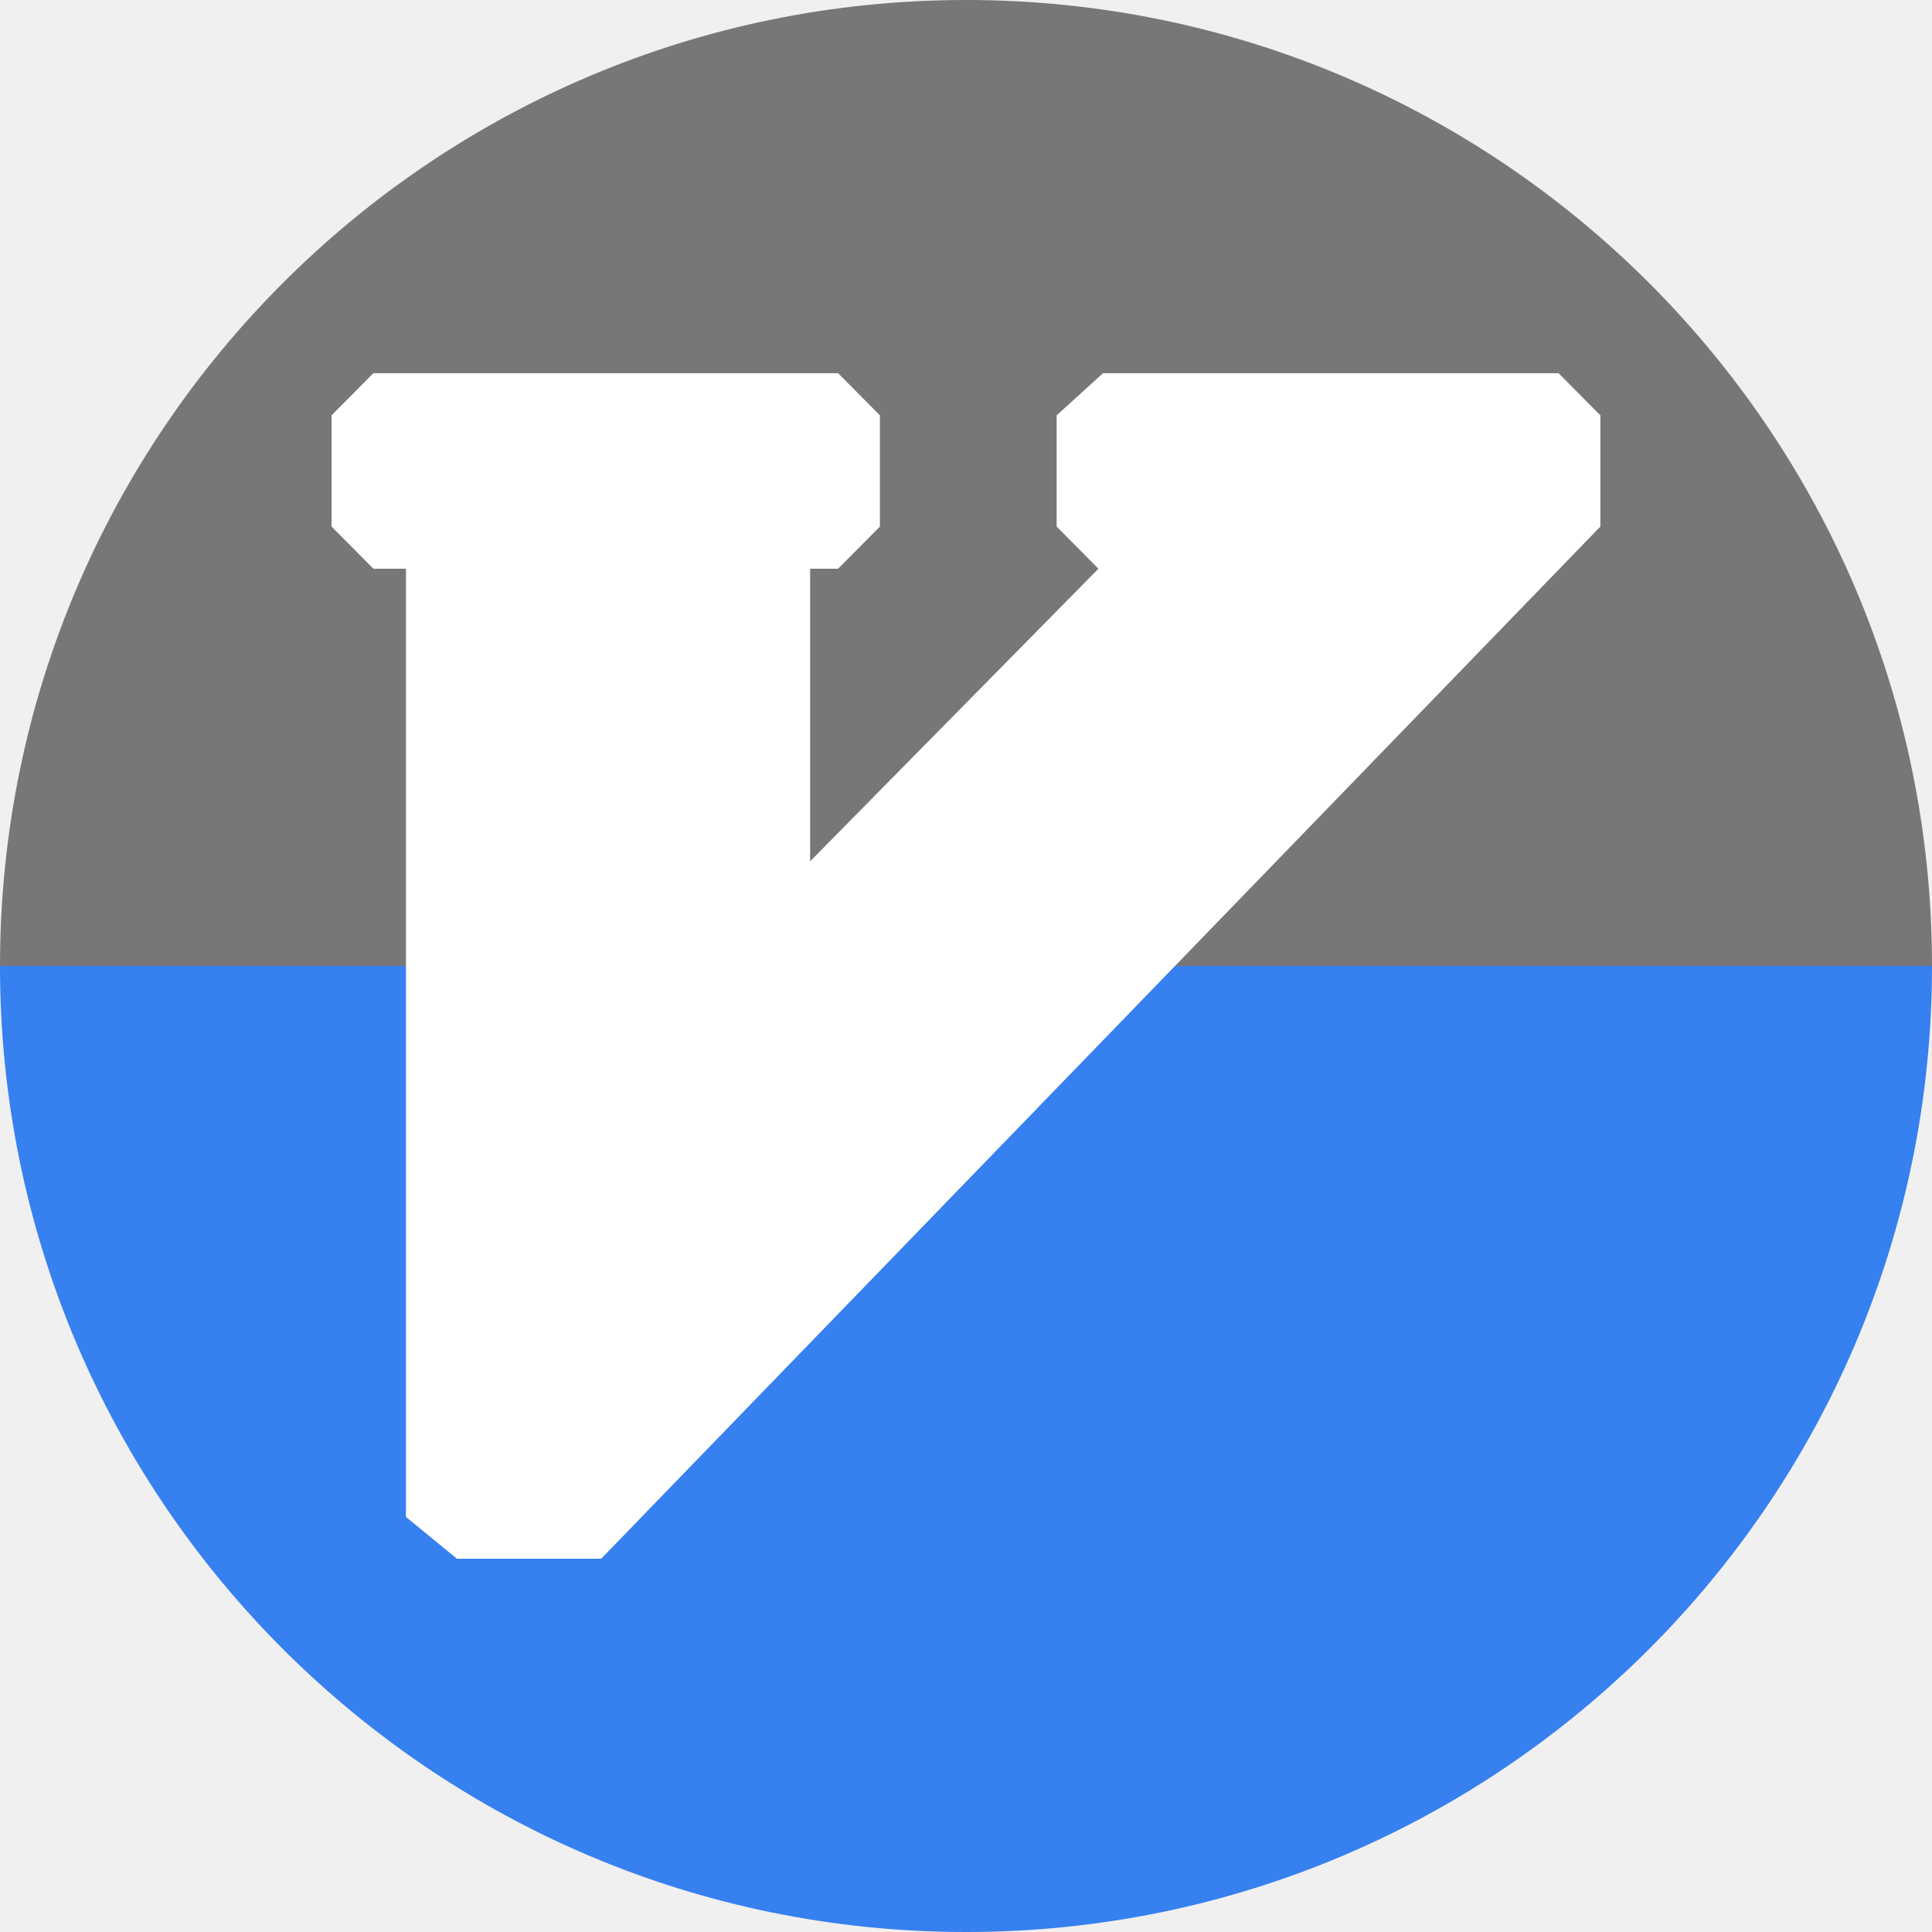
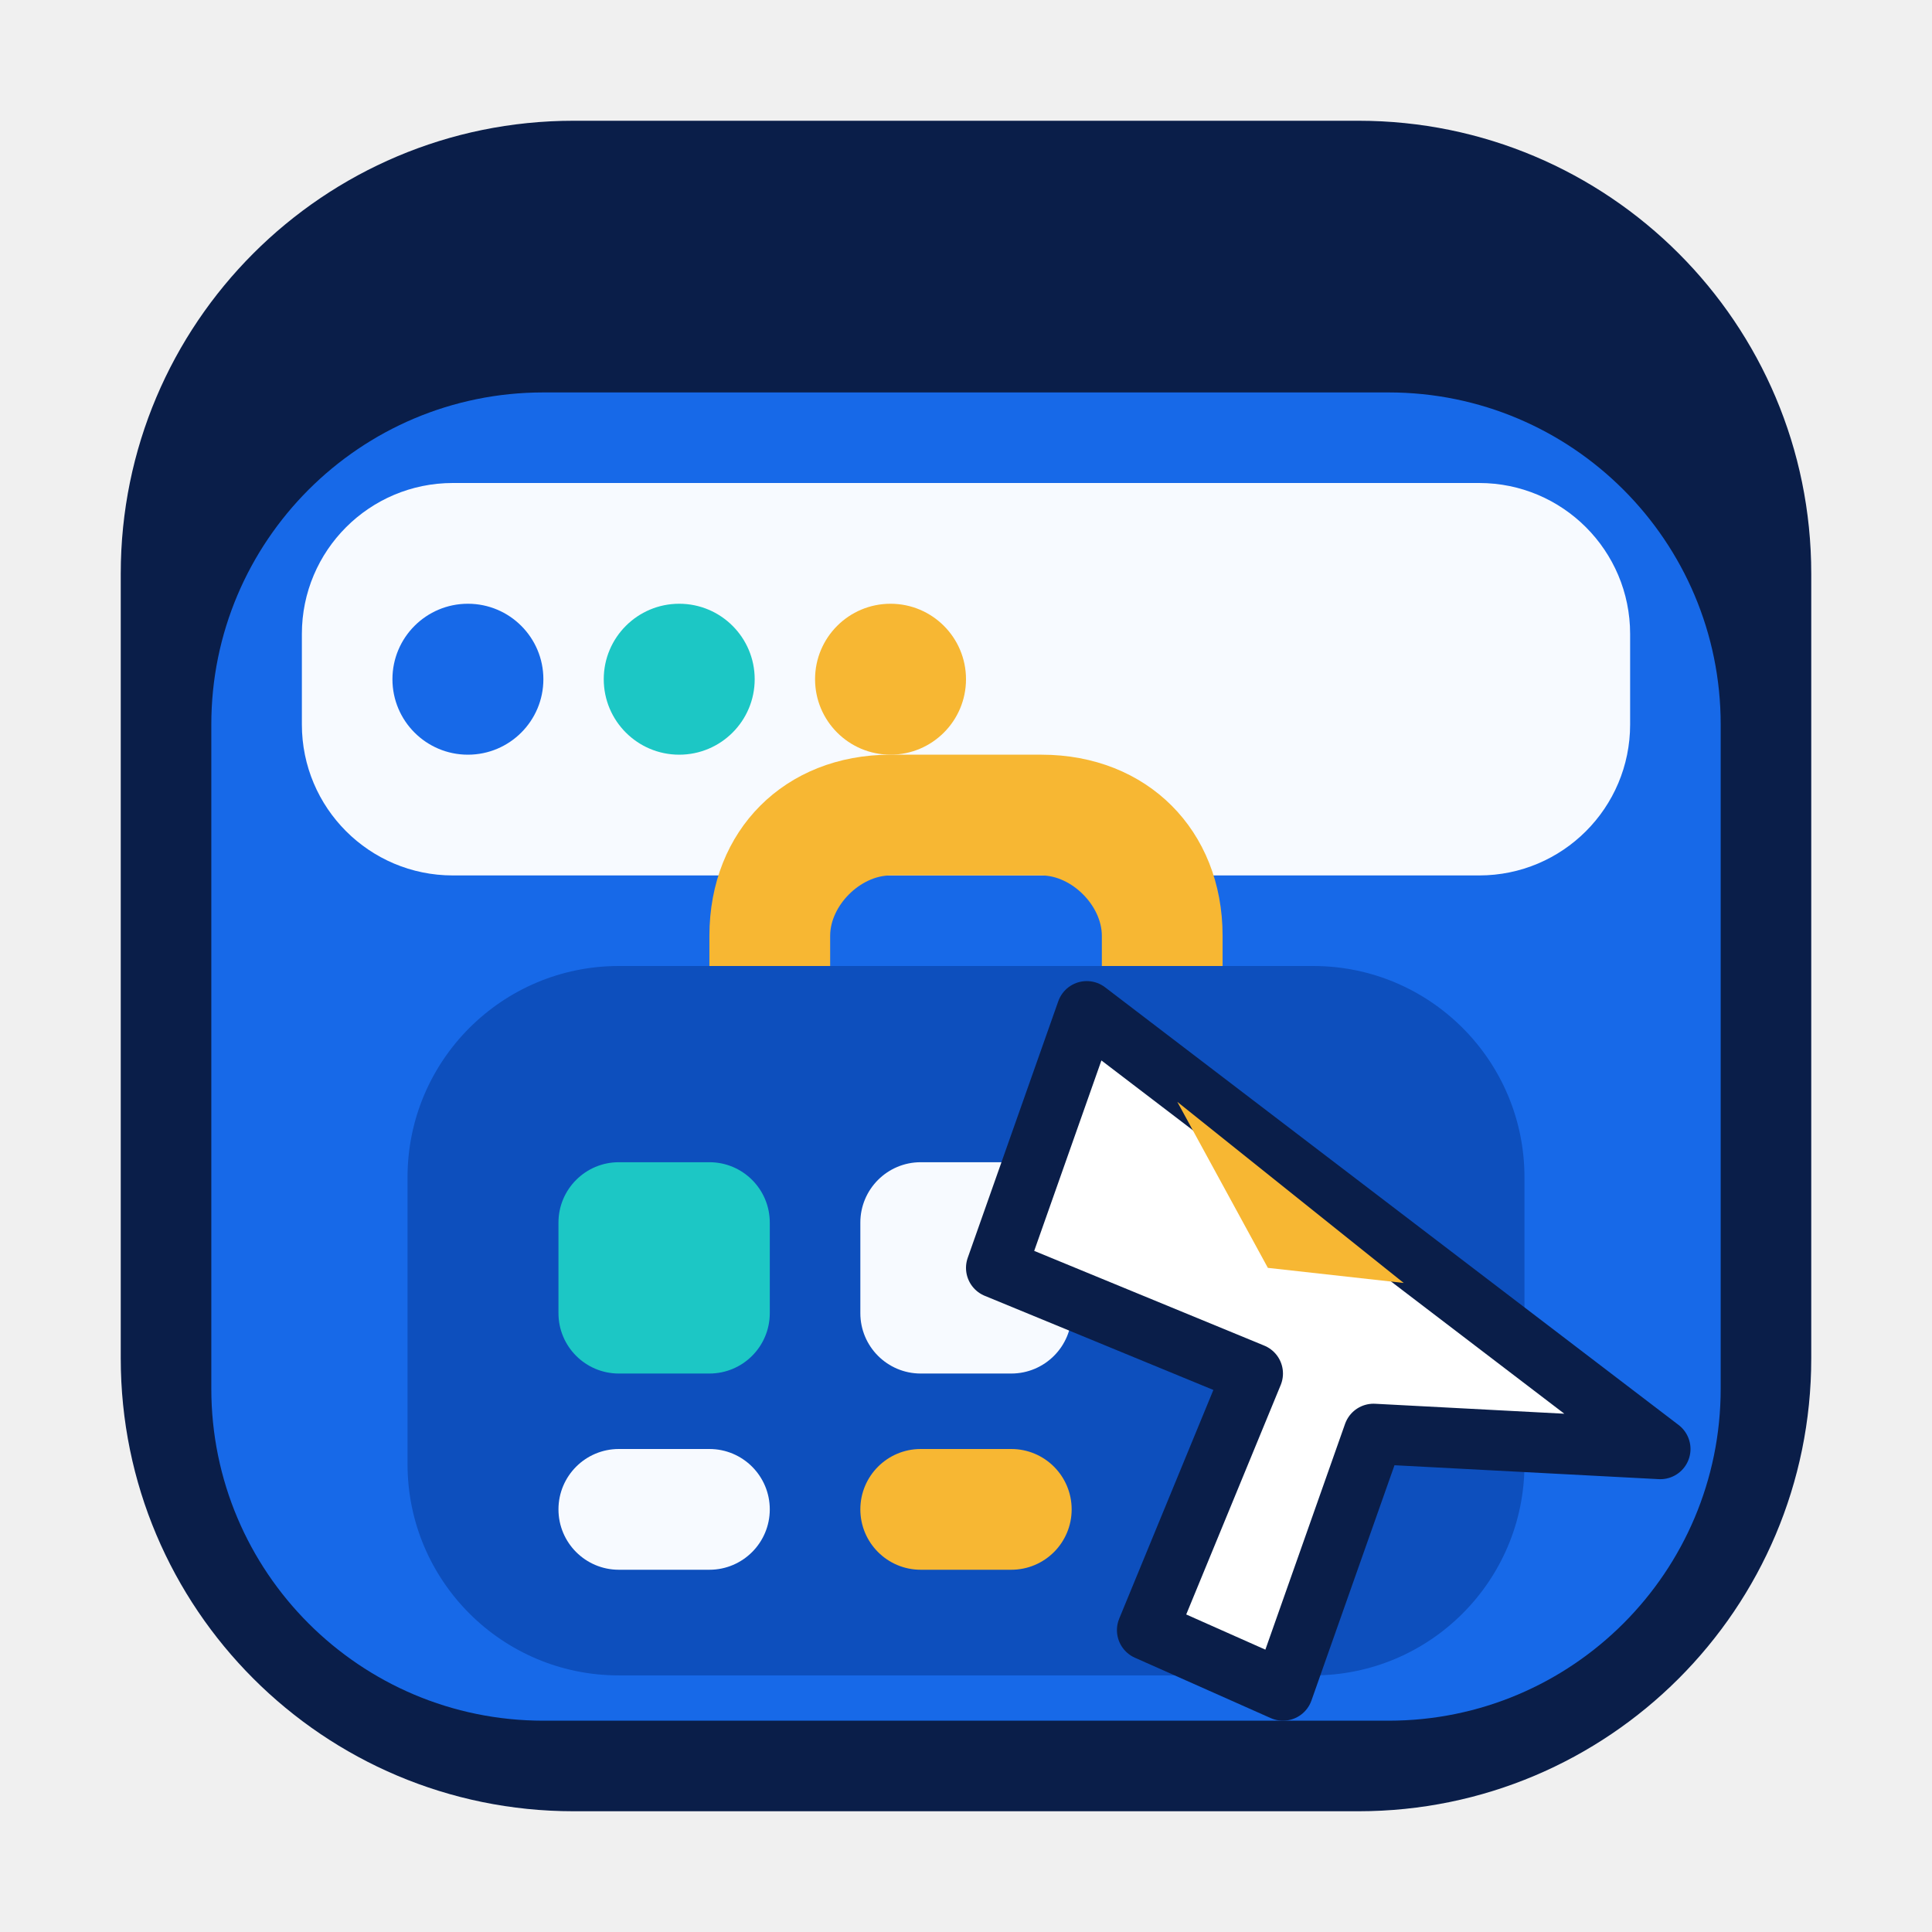
- <svg xmlns="http://www.w3.org/2000/svg" viewBox="0 0 512 512">
-   <path fill="#3680f0" d="M0 256a256 256 0 1 0 512 0z" />
-   <path fill="#777" d="M0 256a256 256 0 1 1 512 0z" />
-   <path fill="#fff" d="m280.023 139.545 11.077 11.169-76.407 77.538v-77.538h7.415l11.077-11.17v-29.476l-11.077-11.169H98.948l-11.077 11.169v29.477l11.077 11.169h8.637v251.294l13.517 11.078h38.206l264.806-273.541v-29.477l-11.077-11.169H292.322l-12.299 11.169Z" />
+ <svg xmlns="http://www.w3.org/2000/svg" viewBox="0 0 128 128">
+   <rect x="8" y="8" width="112" height="112" rx="30" fill="#0a1e49" />
+   <rect x="14" y="26" width="100" height="88" rx="22" fill="#1769e8" />
+   <rect x="20" y="32" width="88" height="26" rx="10" fill="#f7faff" />
+   <circle cx="31" cy="45" r="5" fill="#1769e8" />
+   <circle cx="45" cy="45" r="5" fill="#1cc7c5" />
+   <circle cx="59" cy="45" r="5" fill="#f7b733" />
+   <path d="M47 70v-8c0-7 5-12 12-12h10c7 0 12 5 12 12v8h-8v-8c0-2-2-4-4-4H59c-2 0-4 2-4 4v8z" fill="#f7b733" />
+   <rect x="27" y="64" width="74" height="47" rx="14" fill="#0d4fbd" />
+   <rect x="37" y="77" width="14" height="14" rx="4" fill="#1cc7c5" />
+   <rect x="57" y="77" width="14" height="14" rx="4" fill="#f7faff" />
+   <rect x="37" y="96" width="14" height="8" rx="4" fill="#f7faff" />
+   <rect x="57" y="96" width="14" height="8" rx="4" fill="#f7b733" />
+   <path d="m72 67 38 29-19-1-6 17-9-4 7-17-17-7z" fill="#fff" stroke="#0a1e49" stroke-linejoin="round" stroke-width="4" />
+   <path d="m78 73 15 12-9-1z" fill="#f7b733" />
</svg>
